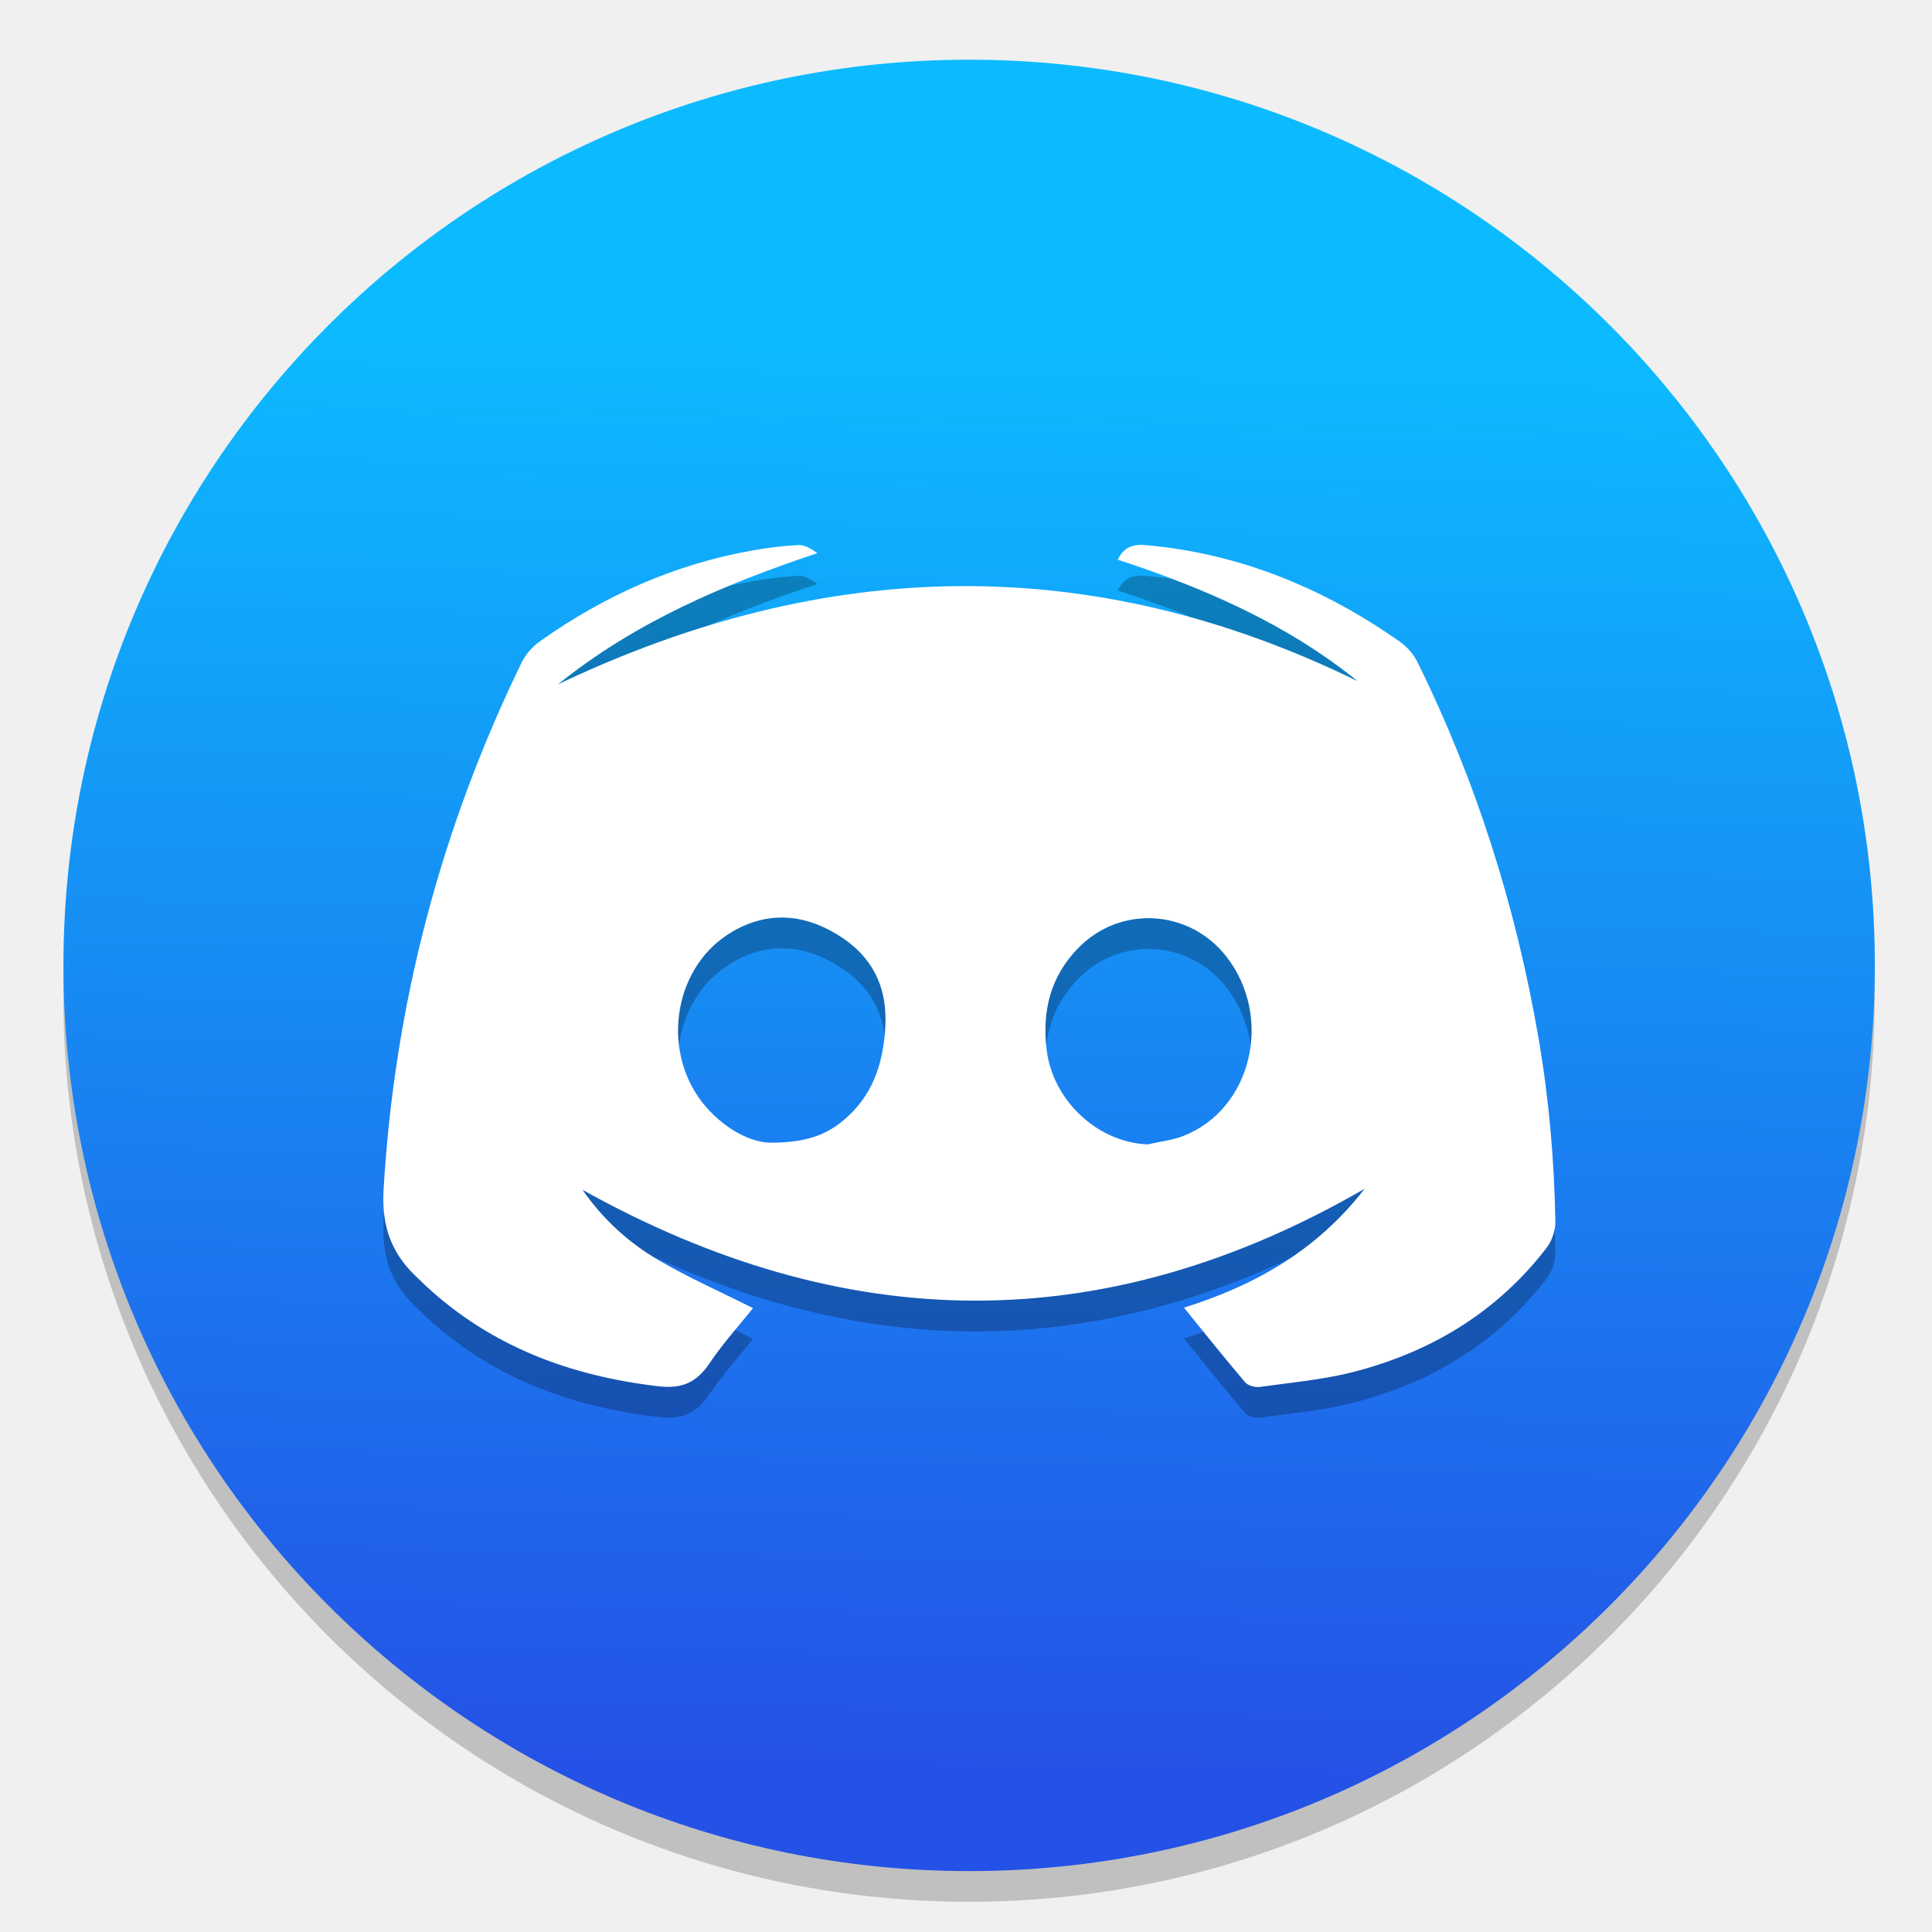
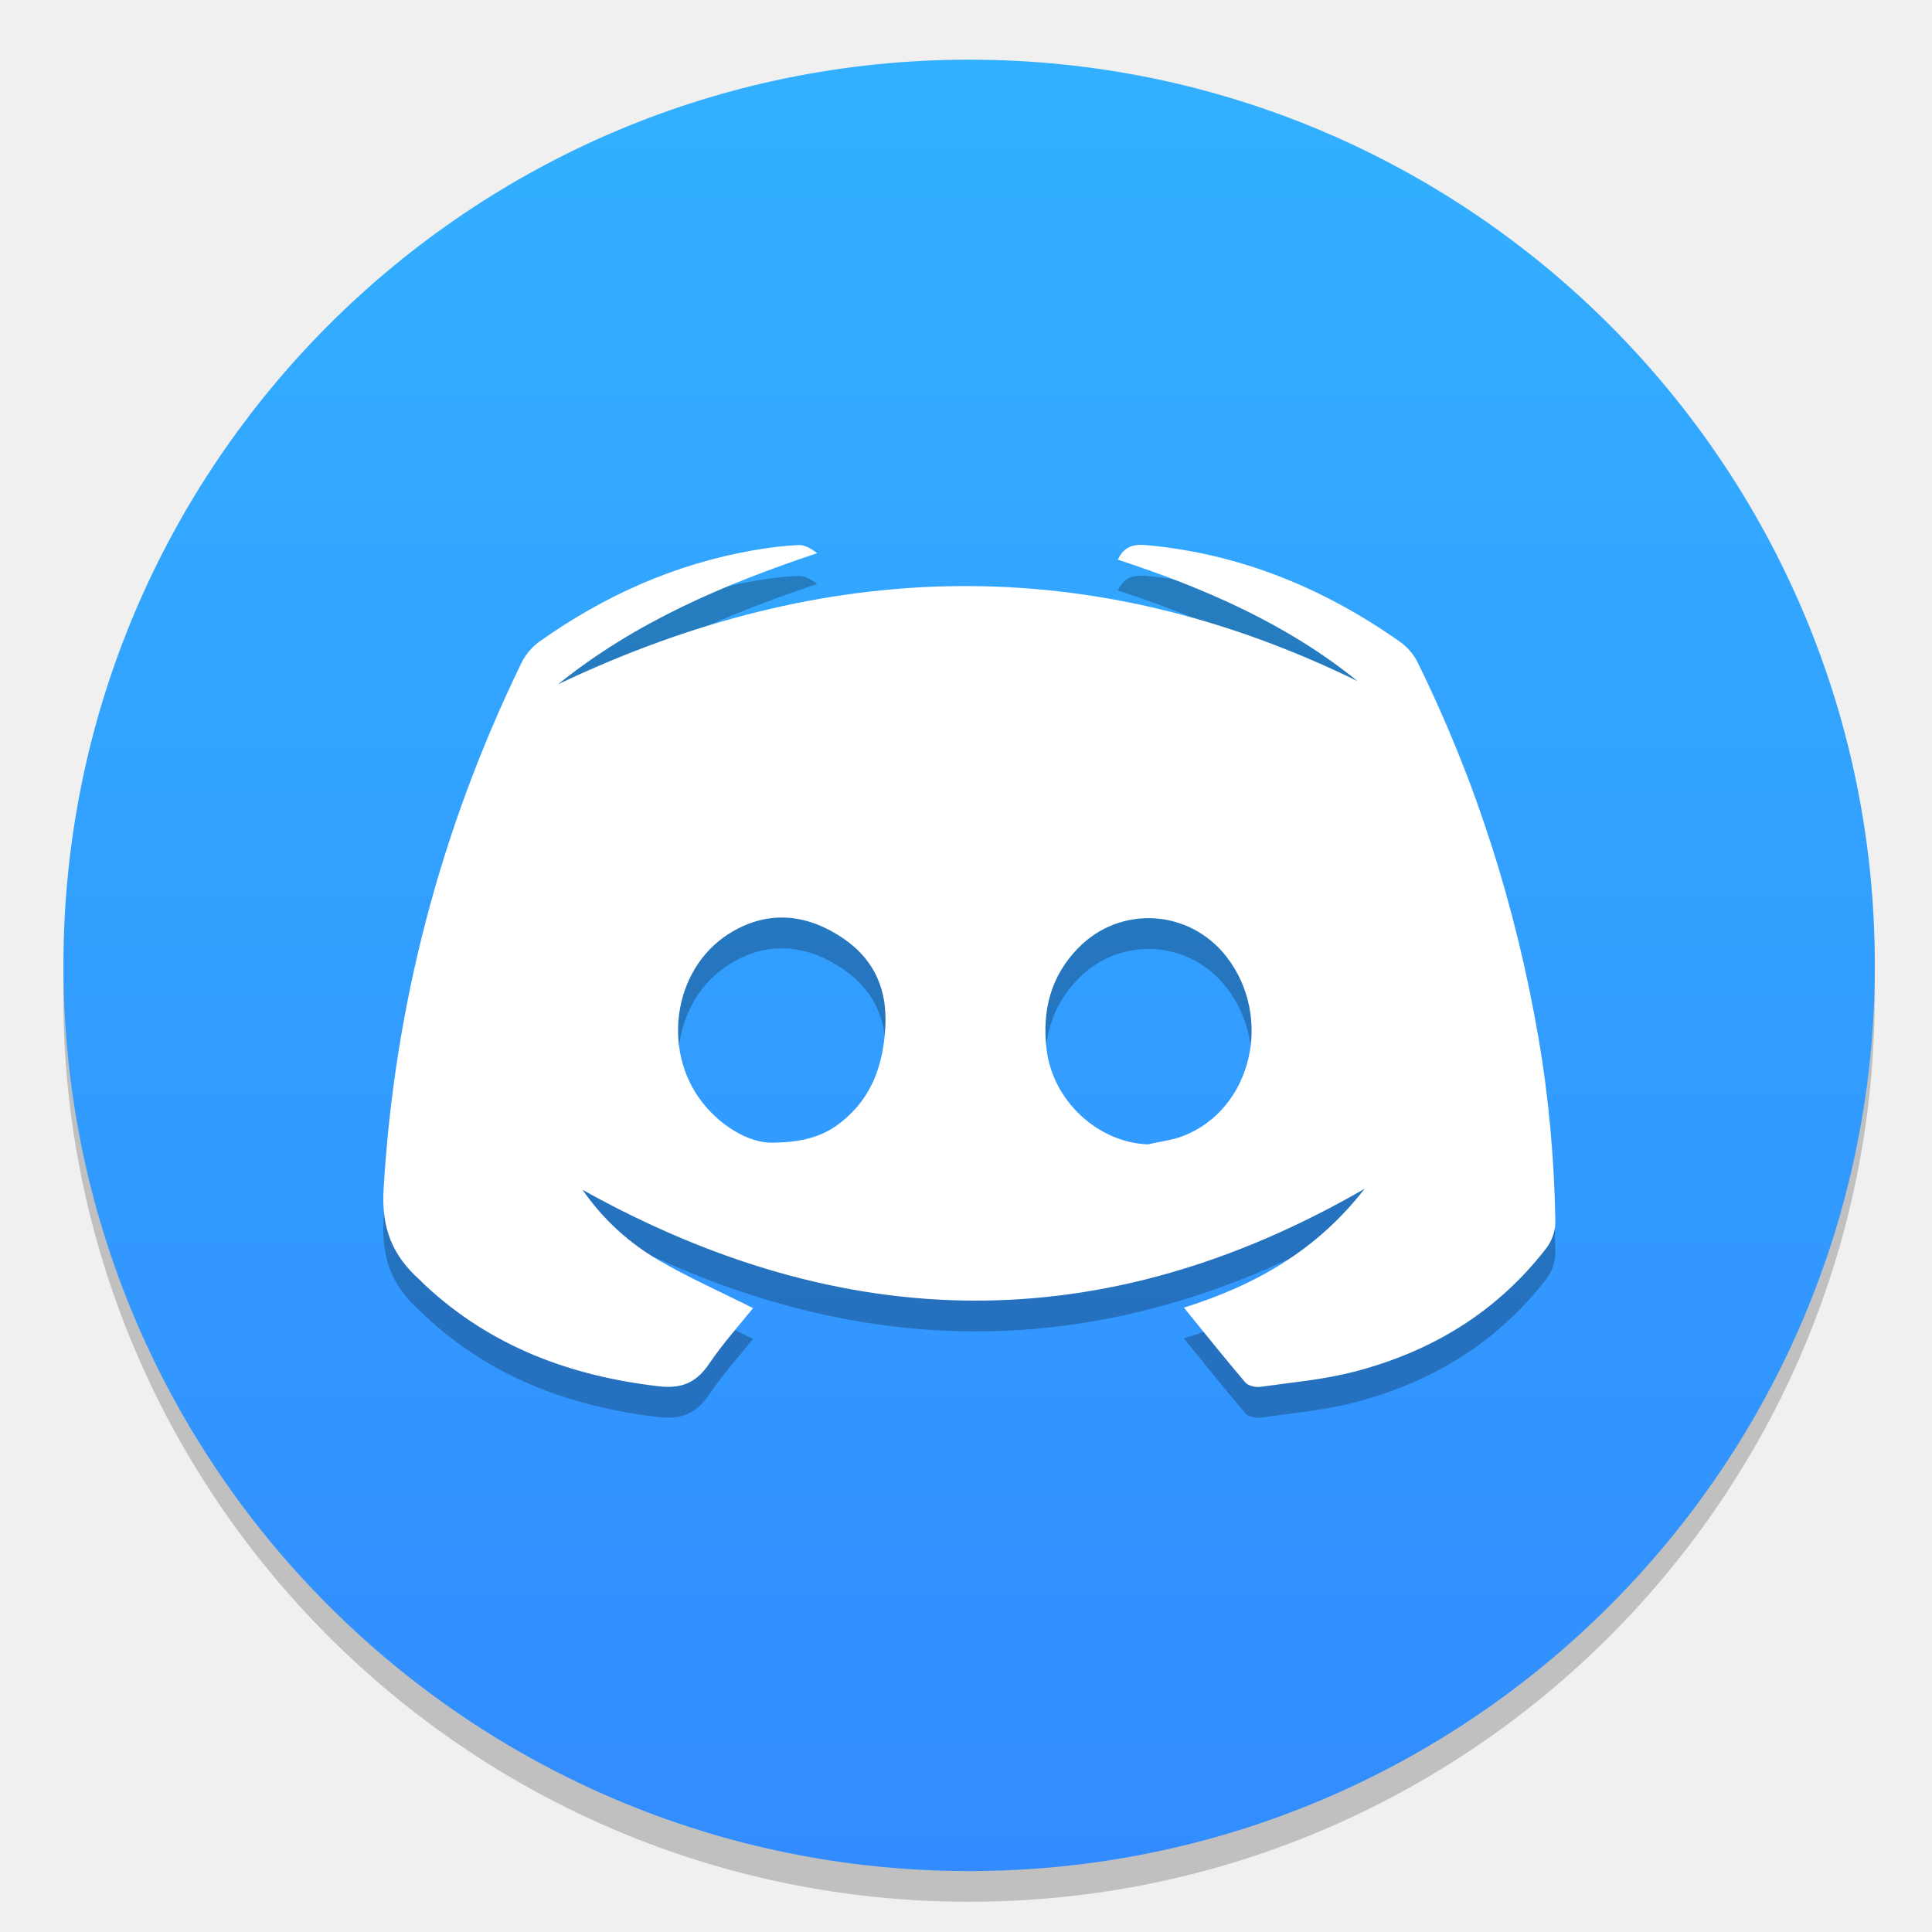
<svg xmlns="http://www.w3.org/2000/svg" width="64" height="64" version="1.1" viewBox="0 0 16.933 16.933">
  <defs>
-     <linearGradient id="a" x1="69.325" x2="67.338" y1="24.413" y2="125.94" gradientTransform="matrix(.12398 0 0 .12398 20.126 282.27)" gradientUnits="userSpaceOnUse">
-       <stop stop-color="#0cbbff" offset="0" />
-       <stop stop-color="#2452e6" offset="1" />
+     <linearGradient id="linearGradient11422" x1="-6.147" x2="-6.147" y1="-137.82" y2="-100.78" gradientTransform="matrix(.53033 0 0 .53033 11.537 71.991)" gradientUnits="userSpaceOnUse">
+       <stop stop-color="#32b4ff" offset="0" />
+       <stop stop-color="#3287ff" offset="1" />
    </linearGradient>
  </defs>
-   <g transform="translate(0 -280.07)">
-     <g>
-       <circle cx="-330.35" cy="-48.312" r="0" fill="#5e4aa6" stroke-width=".265" />
-       <ellipse cx="-39.434" cy="286.51" r=".905" fill="#5e4aa6" fill-rule="evenodd" stroke-width=".265" />
-       <circle cx="8.493" cy="288.8" r="7.938" opacity=".2" stroke-width=".14" />
-     </g>
-     <g transform="translate(-20.076 -2.3188)">
-       <circle cx="28.57" cy="290.85" r="7.938" fill="url(#a)" stroke-width=".265" />
-       <path d="m30.452 294.12c0.625-0.196 1.165-0.501 1.584-1.042-2.295 1.326-4.564 1.285-6.855 9e-3 0.187 0.267 0.412 0.469 0.675 0.621 0.262 0.152 0.54 0.275 0.82 0.416-0.121 0.151-0.264 0.309-0.382 0.484-0.112 0.167-0.24 0.225-0.445 0.201-0.774-0.09-1.47-0.348-2.048-0.887-0.017-0.016-0.032-0.032-0.049-0.048-0.236-0.212-0.334-0.449-0.314-0.792 0.096-1.622 0.501-3.157 1.209-4.615 0.035-0.071 0.094-0.14 0.159-0.186 0.566-0.402 1.187-0.679 1.873-0.799 0.131-0.023 0.264-0.04 0.397-0.046 0.054-2e-3 0.11 0.032 0.163 0.071-0.816 0.273-1.591 0.601-2.273 1.15 2.343-1.116 4.673-1.171 7.009-0.028-0.624-0.505-1.347-0.817-2.102-1.065 0.056-0.116 0.135-0.138 0.256-0.127 0.817 0.076 1.547 0.376 2.213 0.844 0.063 0.044 0.121 0.108 0.155 0.176 0.517 1.047 0.865 2.148 1.063 3.298 0.092 0.535 0.139 1.073 0.148 1.614 0.001 0.076-0.031 0.167-0.078 0.228-0.435 0.565-1.016 0.914-1.699 1.088-0.264 0.067-0.539 0.091-0.81 0.129-0.042 6e-3 -0.105-9e-3 -0.131-0.039-0.18-0.212-0.354-0.429-0.538-0.656zm-3.619-1.446c0.3-7.3e-4 0.477-0.064 0.633-0.194 0.255-0.212 0.35-0.491 0.369-0.815 0.022-0.362-0.119-0.632-0.42-0.815-0.31-0.19-0.635-0.205-0.949-8e-3 -0.504 0.317-0.599 1.069-0.198 1.523 0.176 0.199 0.394 0.307 0.564 0.309zm3.306 0.014c0.103-0.024 0.211-0.035 0.308-0.073 0.601-0.234 0.792-1.041 0.377-1.573-0.324-0.414-0.927-0.452-1.296-0.076-0.244 0.248-0.32 0.552-0.279 0.892 0.055 0.45 0.449 0.815 0.89 0.831z" opacity=".25" stroke-width=".046" />
-       <path d="m30.452 293.85c0.625-0.196 1.165-0.501 1.584-1.042-2.295 1.326-4.564 1.285-6.855 9e-3 0.187 0.267 0.412 0.469 0.675 0.621 0.262 0.152 0.54 0.275 0.82 0.416-0.121 0.151-0.264 0.309-0.382 0.484-0.112 0.167-0.24 0.225-0.445 0.201-0.774-0.09-1.47-0.348-2.048-0.887-0.017-0.016-0.032-0.032-0.049-0.048-0.236-0.212-0.334-0.449-0.314-0.792 0.096-1.622 0.501-3.157 1.209-4.615 0.035-0.071 0.094-0.14 0.159-0.186 0.566-0.402 1.187-0.679 1.873-0.799 0.131-0.023 0.264-0.04 0.397-0.046 0.054-2e-3 0.11 0.032 0.163 0.071-0.816 0.273-1.591 0.601-2.273 1.15 2.343-1.116 4.673-1.171 7.009-0.028-0.624-0.505-1.347-0.817-2.102-1.065 0.056-0.116 0.135-0.138 0.256-0.127 0.817 0.076 1.547 0.376 2.213 0.844 0.063 0.044 0.121 0.108 0.155 0.176 0.517 1.047 0.865 2.148 1.063 3.298 0.092 0.535 0.139 1.073 0.148 1.614 0.001 0.076-0.031 0.167-0.078 0.228-0.435 0.565-1.016 0.914-1.699 1.088-0.264 0.067-0.539 0.091-0.81 0.129-0.042 6e-3 -0.105-9e-3 -0.131-0.039-0.18-0.212-0.354-0.429-0.538-0.656zm-3.619-1.446c0.3-7.3e-4 0.477-0.064 0.633-0.194 0.255-0.212 0.35-0.491 0.369-0.815 0.022-0.362-0.119-0.632-0.42-0.815-0.31-0.19-0.635-0.205-0.949-8e-3 -0.504 0.317-0.599 1.069-0.198 1.523 0.176 0.199 0.394 0.307 0.564 0.309zm3.306 0.014c0.103-0.024 0.211-0.035 0.308-0.073 0.601-0.234 0.792-1.041 0.377-1.573-0.324-0.414-0.927-0.452-1.296-0.076-0.244 0.248-0.32 0.552-0.279 0.892 0.055 0.45 0.449 0.815 0.89 0.831z" fill="#fff" stroke-width=".046" />
-     </g>
+   <circle cx="-330.35" cy="-328.38" r="0" fill="#5e4aa6" stroke-width=".265" />
+   <circle cx="8.493" cy="8.73" r="7.938" opacity=".2" stroke-width=".14" />
+   <circle cx="8.494" cy="8.461" r="7.938" fill="url(#linearGradient11422)" style="paint-order:normal" />
+   <path d="m10.376 11.731c0.625-0.196 1.165-0.501 1.584-1.042-2.295 1.326-4.564 1.285-6.855 9e-3 0.187 0.267 0.412 0.469 0.675 0.621 0.262 0.152 0.54 0.275 0.82 0.416-0.121 0.151-0.264 0.309-0.382 0.484-0.112 0.167-0.24 0.225-0.445 0.201-0.774-0.09-1.47-0.348-2.048-0.887-0.017-0.016-0.032-0.032-0.049-0.048-0.236-0.212-0.334-0.449-0.314-0.792 0.096-1.622 0.501-3.157 1.209-4.615 0.035-0.071 0.094-0.14 0.159-0.186 0.566-0.402 1.187-0.679 1.873-0.799 0.131-0.023 0.264-0.04 0.397-0.046 0.054-2e-3 0.11 0.032 0.163 0.071-0.816 0.273-1.591 0.601-2.273 1.15 2.343-1.116 4.673-1.171 7.009-0.028-0.624-0.505-1.347-0.817-2.102-1.065 0.056-0.116 0.135-0.138 0.256-0.127 0.817 0.076 1.547 0.376 2.213 0.844 0.063 0.044 0.121 0.108 0.155 0.176 0.517 1.047 0.865 2.148 1.063 3.298 0.092 0.535 0.139 1.073 0.148 1.614 0.001 0.076-0.031 0.167-0.078 0.228-0.435 0.565-1.016 0.914-1.699 1.088-0.264 0.067-0.539 0.091-0.81 0.129-0.042 6e-3 -0.105-9e-3 -0.131-0.039-0.18-0.212-0.354-0.429-0.538-0.656zm-3.619-1.446c0.3-7.3e-4 0.477-0.064 0.633-0.194 0.255-0.212 0.35-0.491 0.369-0.815 0.022-0.362-0.119-0.632-0.42-0.815-0.31-0.19-0.635-0.205-0.949-8e-3 -0.504 0.317-0.599 1.069-0.198 1.523 0.176 0.199 0.394 0.307 0.564 0.309zm3.306 0.014c0.103-0.024 0.211-0.035 0.308-0.073 0.601-0.234 0.792-1.041 0.377-1.573-0.324-0.414-0.927-0.452-1.296-0.076-0.244 0.248-0.32 0.552-0.279 0.892 0.055 0.45 0.449 0.815 0.89 0.831z" opacity=".25" stroke-width=".046" />
+   <path d="m10.376 11.461c0.625-0.196 1.165-0.501 1.584-1.042-2.295 1.326-4.564 1.285-6.855 9e-3 0.187 0.267 0.412 0.469 0.675 0.621 0.262 0.152 0.54 0.275 0.82 0.416-0.121 0.151-0.264 0.309-0.382 0.484-0.112 0.167-0.24 0.225-0.445 0.201-0.774-0.09-1.47-0.348-2.048-0.887-0.017-0.016-0.032-0.032-0.049-0.048-0.236-0.212-0.334-0.449-0.314-0.792 0.096-1.622 0.501-3.157 1.209-4.615 0.035-0.071 0.094-0.14 0.159-0.186 0.566-0.402 1.187-0.679 1.873-0.799 0.131-0.023 0.264-0.04 0.397-0.046 0.054-2e-3 0.11 0.032 0.163 0.071-0.816 0.273-1.591 0.601-2.273 1.15 2.343-1.116 4.673-1.171 7.009-0.028-0.624-0.505-1.347-0.817-2.102-1.065 0.056-0.116 0.135-0.138 0.256-0.127 0.817 0.076 1.547 0.376 2.213 0.844 0.063 0.044 0.121 0.108 0.155 0.176 0.517 1.047 0.865 2.148 1.063 3.298 0.092 0.535 0.139 1.073 0.148 1.614 0.001 0.076-0.031 0.167-0.078 0.228-0.435 0.565-1.016 0.914-1.699 1.088-0.264 0.067-0.539 0.091-0.81 0.129-0.042 6e-3 -0.105-9e-3 -0.131-0.039-0.18-0.212-0.354-0.429-0.538-0.656zm-3.619-1.446c0.3-7.3e-4 0.477-0.064 0.633-0.194 0.255-0.212 0.35-0.491 0.369-0.815 0.022-0.362-0.119-0.632-0.42-0.815-0.31-0.19-0.635-0.205-0.949-8e-3 -0.504 0.317-0.599 1.069-0.198 1.523 0.176 0.199 0.394 0.307 0.564 0.309zm3.306 0.014c0.103-0.024 0.211-0.035 0.308-0.073 0.601-0.234 0.792-1.041 0.377-1.573-0.324-0.414-0.927-0.452-1.296-0.076-0.244 0.248-0.32 0.552-0.279 0.892 0.055 0.45 0.449 0.815 0.89 0.831z" fill="#fff" stroke-width=".046" />
+   <g fill="#5e4aa6" stroke-width=".265">
+     <circle cx="-299.02" cy="-338.77" r="0" />
+     <circle cx="-8.106" cy="-3.949" r="0" fill-rule="evenodd" />
+     <circle cx="-278.25" cy="-357.69" r="0" />
+     <circle cx="12.663" cy="-22.859" r="0" fill-rule="evenodd" />
  </g>
</svg>
